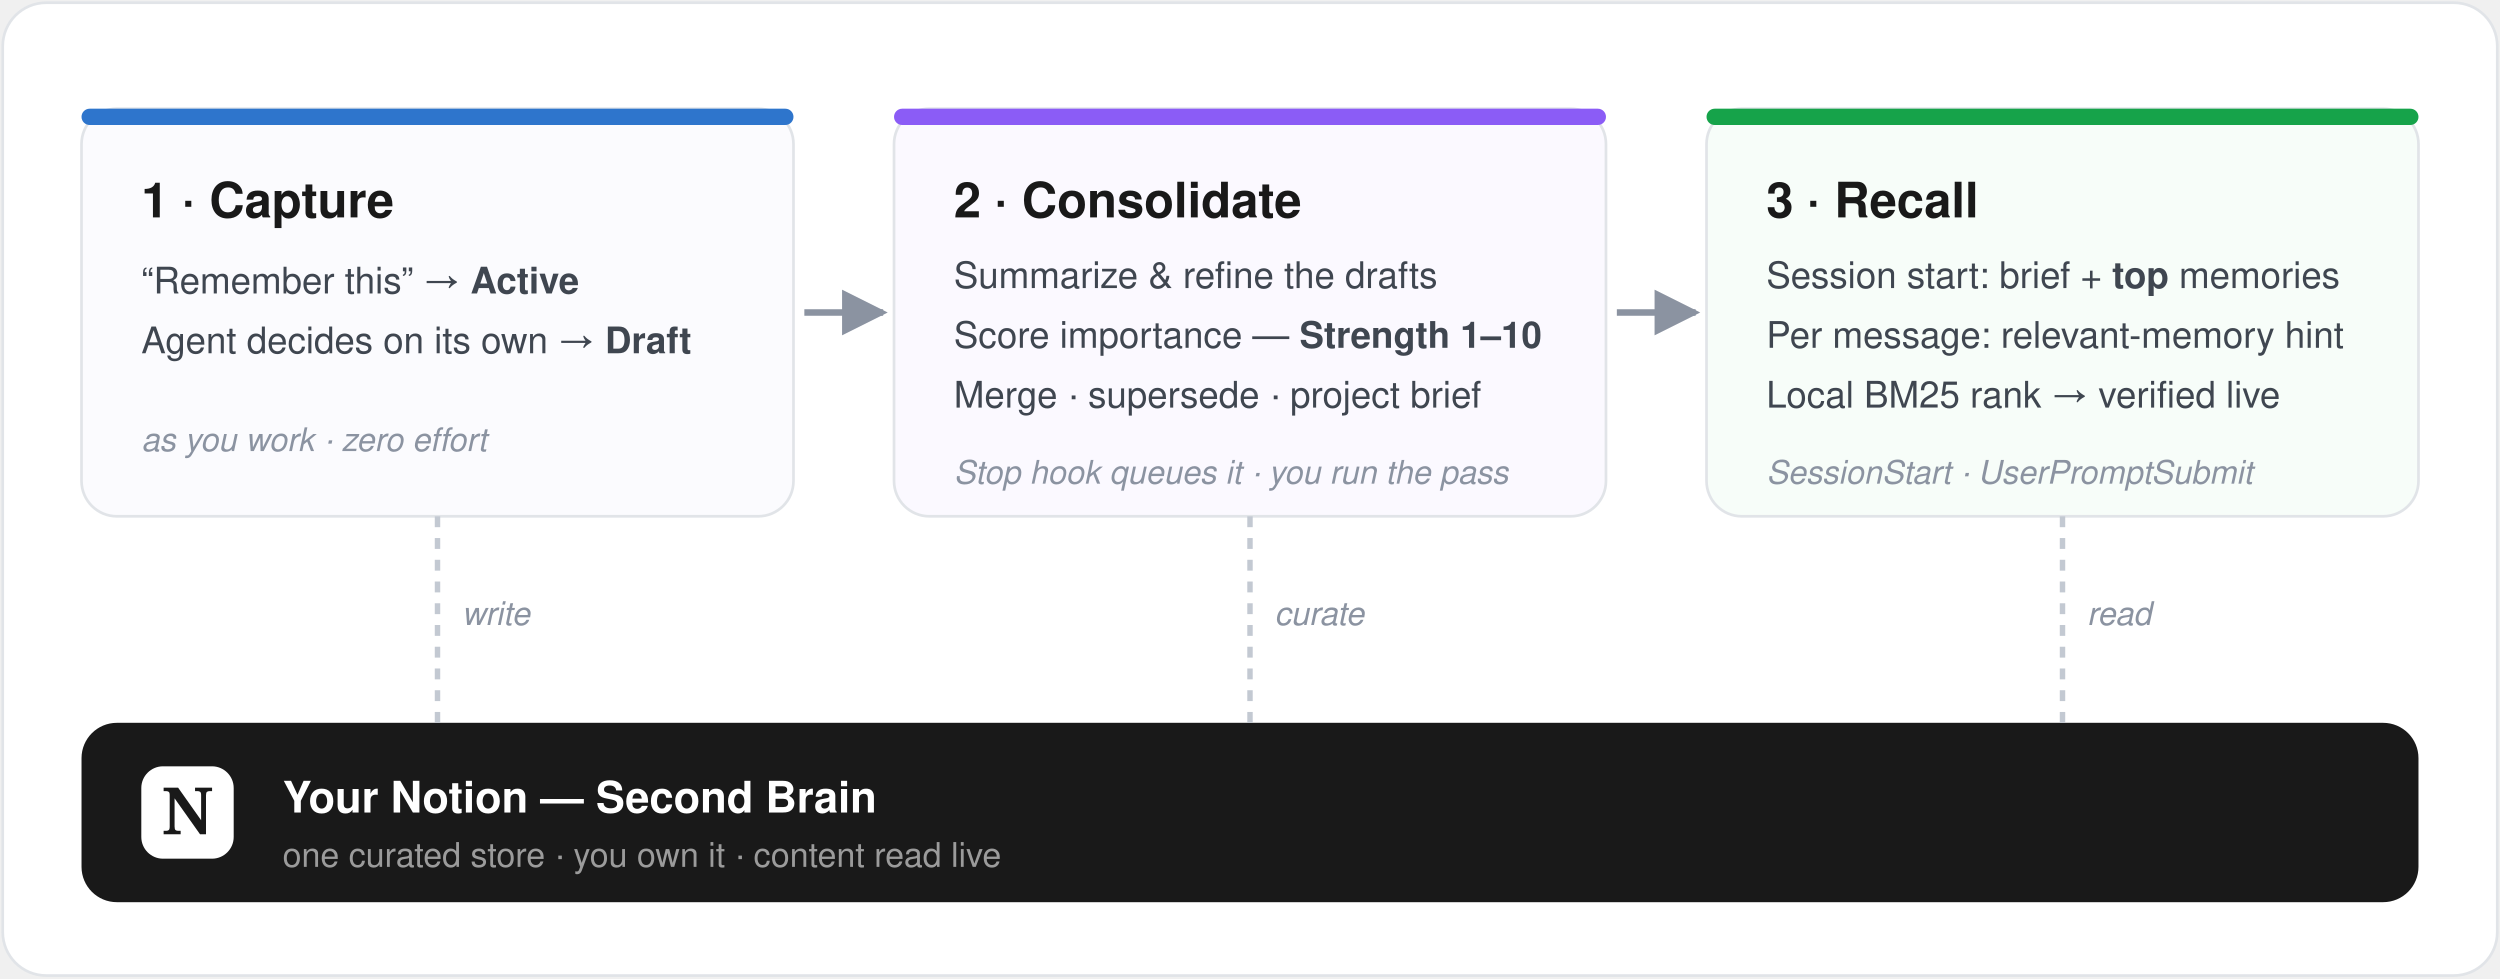
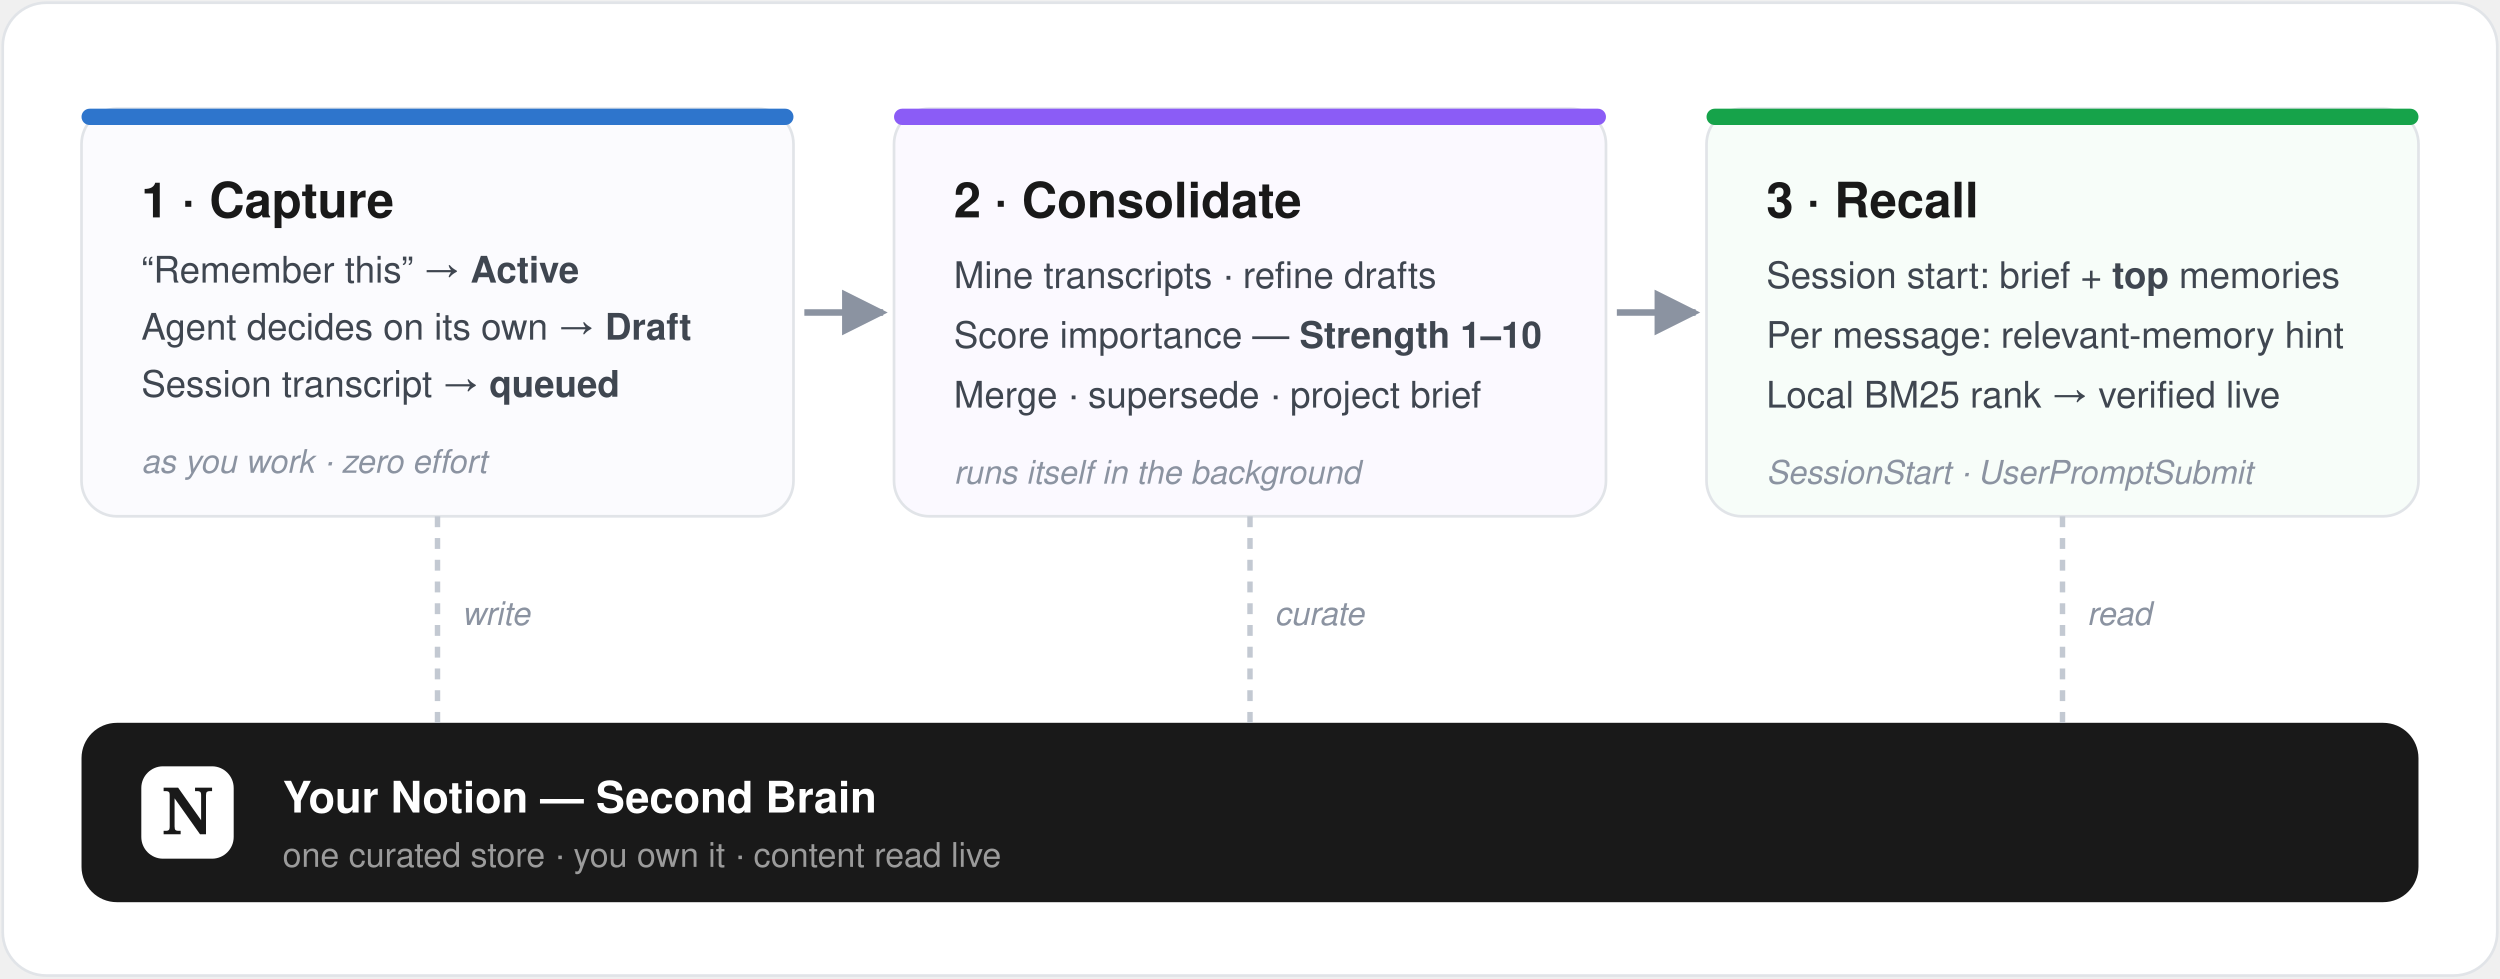
- <svg xmlns="http://www.w3.org/2000/svg" viewBox="0 0 920 360" role="img" aria-label="Memory lifecycle: capture as draft, consolidate with importance scoring, recall the important memories at the right time — all in your Notion">
+ <svg xmlns="http://www.w3.org/2000/svg" viewBox="0 0 920 360" role="img" aria-label="Memory lifecycle: capture as you work (explicit saves, agent drafts, session transcripts), automatic background consolidation with importance scoring, recall the important memories at the right time — all in your Notion">
  <defs>
    <marker id="a2" viewBox="0 0 10 10" refX="9" refY="5" markerWidth="7" markerHeight="7" orient="auto-start-reverse">
      <path d="M0,0 L10,5 L0,10 z" fill="#8b93a1" />
    </marker>
    <style>
      .t   { font-family:-apple-system,'Segoe UI',Helvetica,Arial,sans-serif; }
      .st  { font-weight:700; font-size:18px; fill:#191919; }
      .li  { font-size:13.5px; fill:#3f4650; }
      .hk  { font-size:12px; fill:#8b93a1; font-style:italic; }
      .ar  { stroke:#8b93a1; stroke-width:2.4; fill:none; }
      .dn  { stroke:#c3c9d2; stroke-width:2; stroke-dasharray:4 4; fill:none; }
    </style>
  </defs>
  <rect x="1" y="1" width="918" height="358" rx="16" fill="#ffffff" stroke="#e1e4e8" />
  <g>
    <rect x="30" y="40" width="262" height="150" rx="13" fill="#fbfbfe" stroke="#e1e4e8" />
    <rect x="30" y="40" width="262" height="6" rx="3" fill="#2e75cc" />
    <text class="t st" x="52" y="80">1 · Capture</text>
-     <text class="t li" x="52" y="108">“Remember this” → <tspan font-weight="700">Active</tspan>
+     <text class="t li" x="52" y="104">“Remember this” → <tspan font-weight="700">Active</tspan>
    </text>
-     <text class="t li" x="52" y="130">Agent decides on its own → <tspan font-weight="700">Draft</tspan>
+     <text class="t li" x="52" y="125">Agent decides on its own → <tspan font-weight="700">Draft</tspan>
    </text>
-     <text class="t hk" x="52" y="166">as you work · zero effort</text>
+     <text class="t li" x="52" y="146">Session transcript → <tspan font-weight="700">queued</tspan>
+     </text>
+     <text class="t hk" x="52" y="174">as you work · zero effort</text>
  </g>
  <g>
    <rect x="329" y="40" width="262" height="150" rx="13" fill="#fbf9ff" stroke="#e1e4e8" />
    <rect x="329" y="40" width="262" height="6" rx="3" fill="#8b5cf6" />
    <text class="t st" x="351" y="80">2 · Consolidate</text>
-     <text class="t li" x="351" y="106">Summarize &amp; refine the drafts</text>
+     <text class="t li" x="351" y="106">Mine transcripts · refine drafts</text>
    <text class="t li" x="351" y="128">Score importance — <tspan font-weight="700">Strength 1–10</tspan>
    </text>
    <text class="t li" x="351" y="150">Merge · supersede · project brief</text>
-     <text class="t hk" x="351" y="178">Stop hook queues it · you run the pass</text>
+     <text class="t hk" x="351" y="178">runs itself in the background</text>
  </g>
  <g>
    <rect x="628" y="40" width="262" height="150" rx="13" fill="#f7fdf9" stroke="#e1e4e8" />
    <rect x="628" y="40" width="262" height="6" rx="3" fill="#16a34a" />
    <text class="t st" x="650" y="80">3 · Recall</text>
    <text class="t li" x="650" y="106">Session start: brief + <tspan font-weight="700">top</tspan> memories</text>
    <text class="t li" x="650" y="128">Per message: relevant-memory hint</text>
    <text class="t li" x="650" y="150">Local BM25 rank → verified live</text>
    <text class="t hk" x="650" y="178">SessionStart · UserPromptSubmit</text>
  </g>
  <path class="ar" d="M296,115 L325,115" marker-end="url(#a2)" />
  <path class="ar" d="M595,115 L624,115" marker-end="url(#a2)" />
  <rect x="30" y="266" width="860" height="66" rx="13" fill="#191919" />
  <rect x="52" y="282" width="34" height="34" rx="8" fill="#ffffff" />
  <text x="69" y="307" font-family="Georgia,serif" font-size="24" font-weight="700" fill="#191919" text-anchor="middle">N</text>
  <text class="t" x="104" y="299" font-size="16" font-weight="700" fill="#ffffff">Your Notion — Second Brain</text>
  <text class="t" x="104" y="319" font-size="12.5" fill="#9b9b9b">one curated store · you own it · content read live</text>
  <path class="dn" d="M161,190 L161,266" />
  <path class="dn" d="M460,190 L460,266" />
  <path class="dn" d="M759,190 L759,266" />
  <text class="t hk" x="170" y="230">write</text>
  <text class="t hk" x="469" y="230">curate</text>
  <text class="t hk" x="768" y="230">read</text>
</svg>
